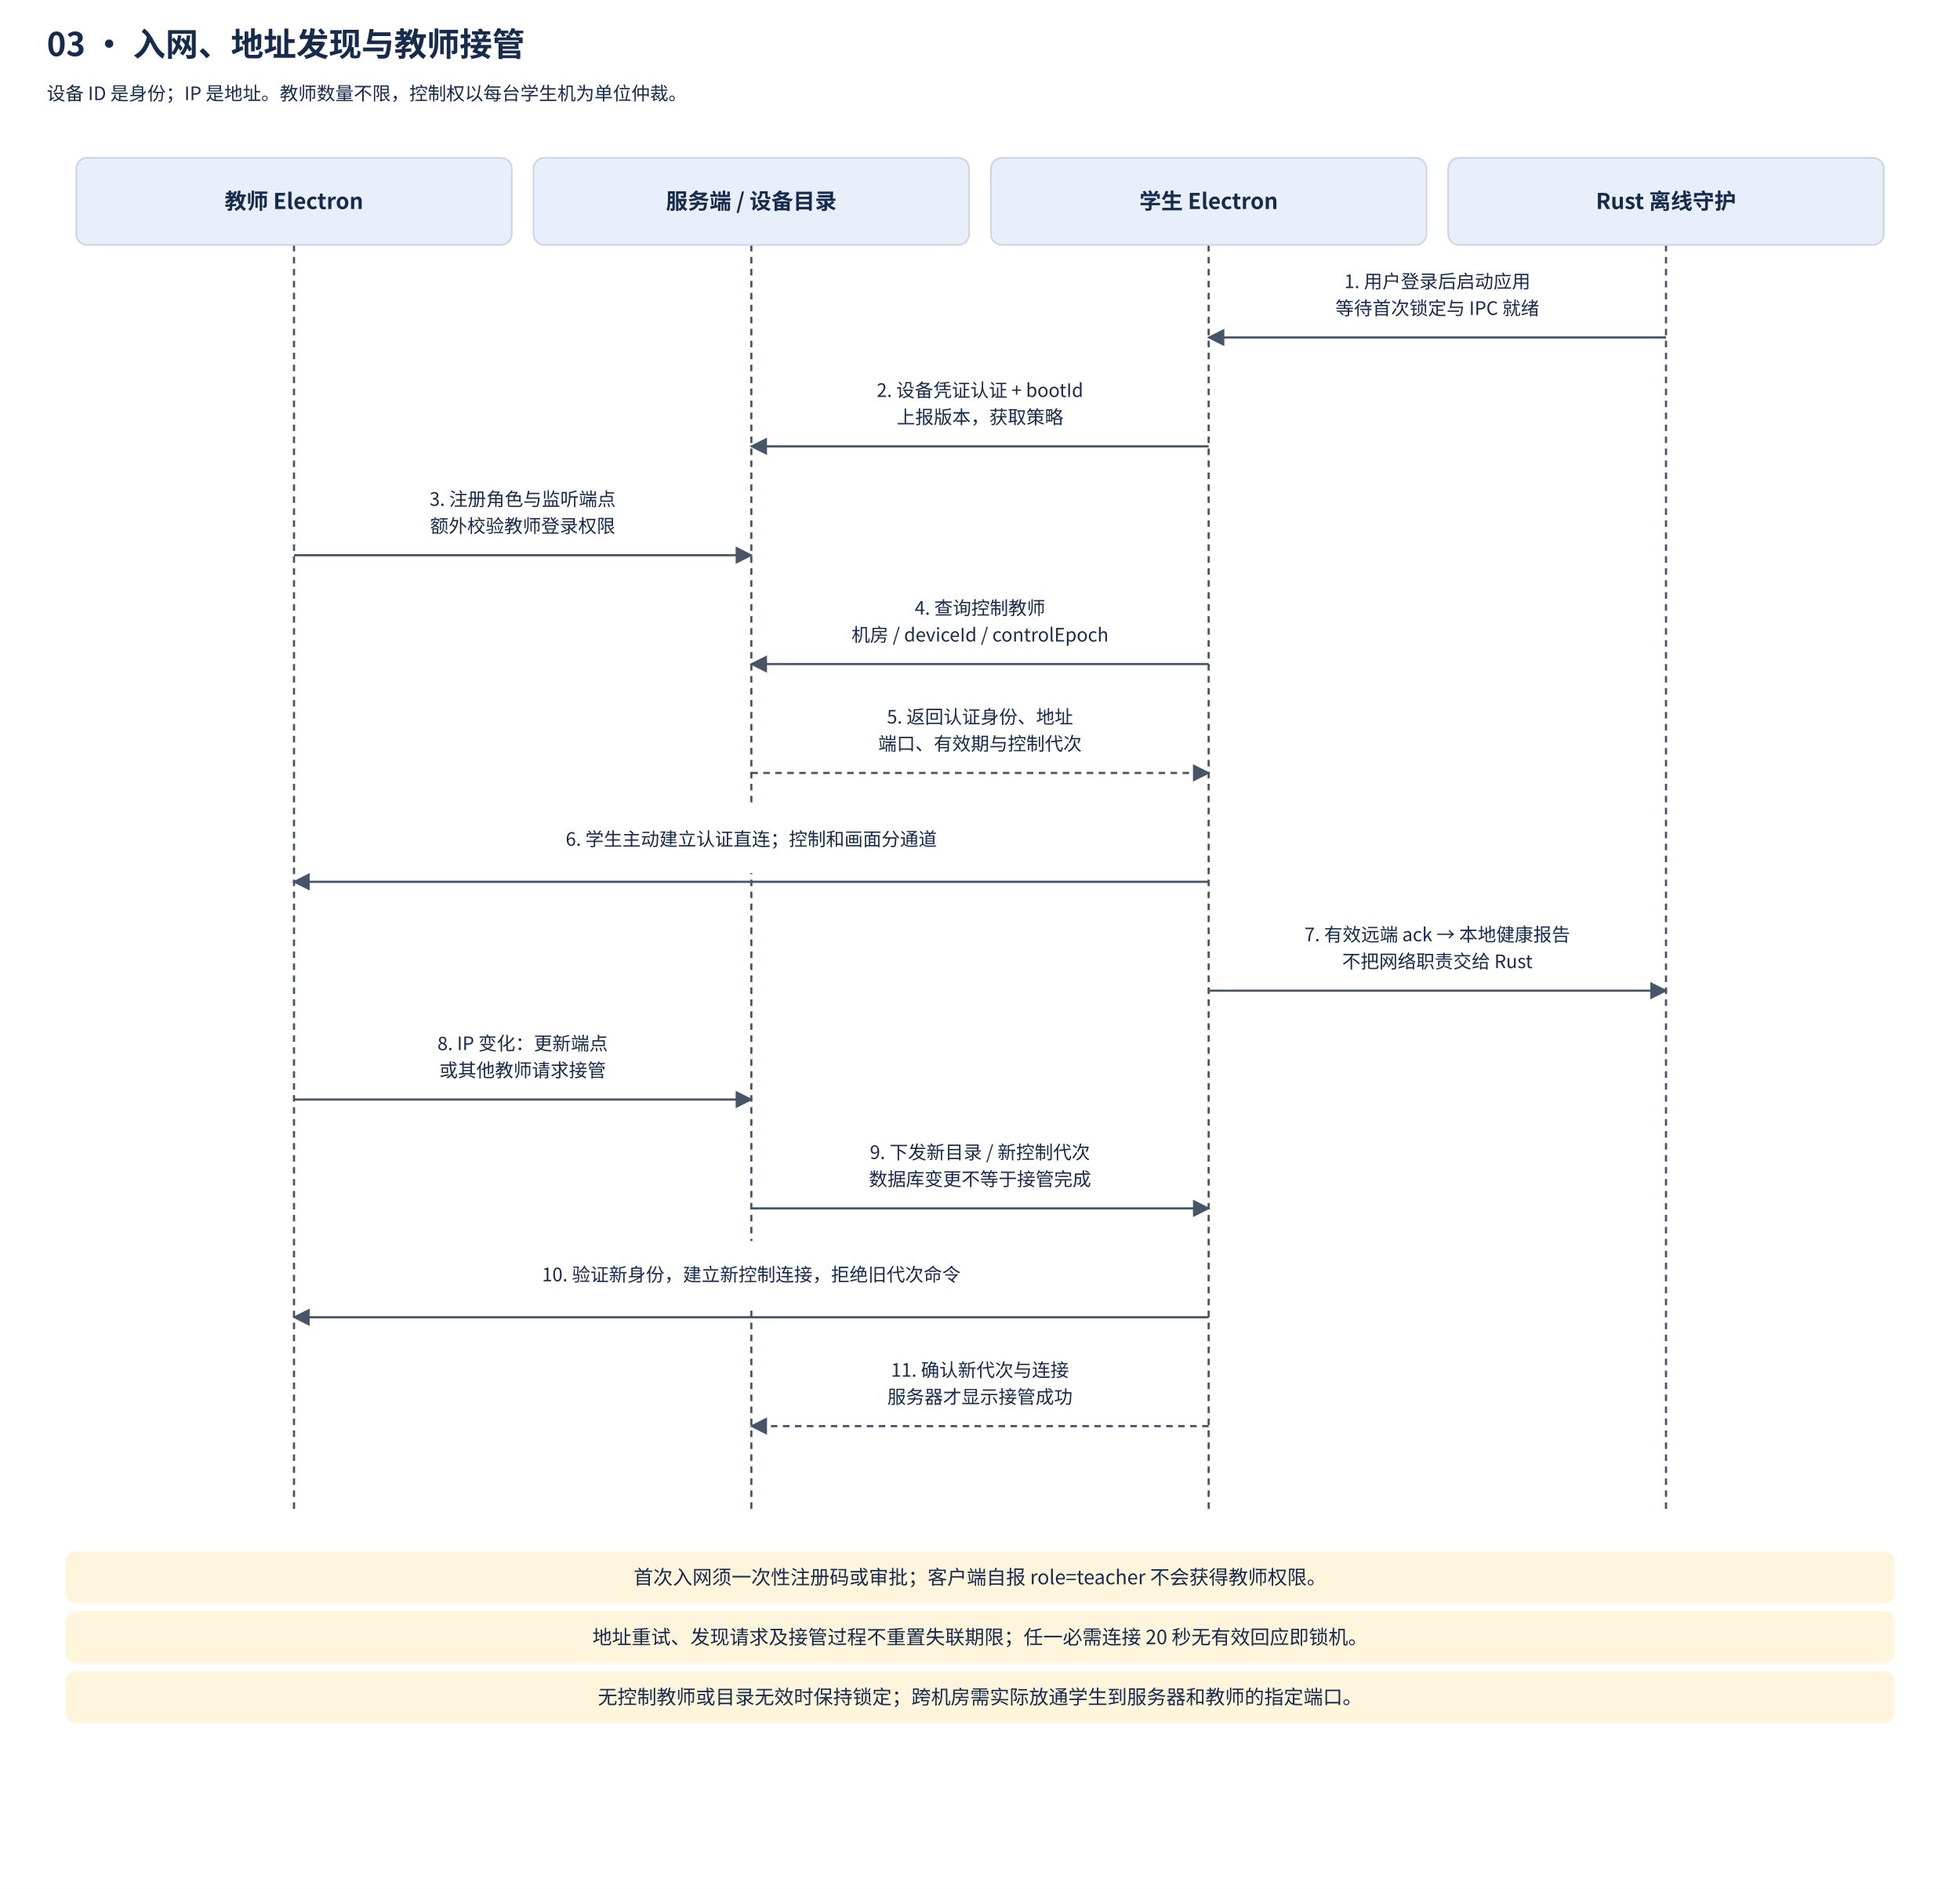
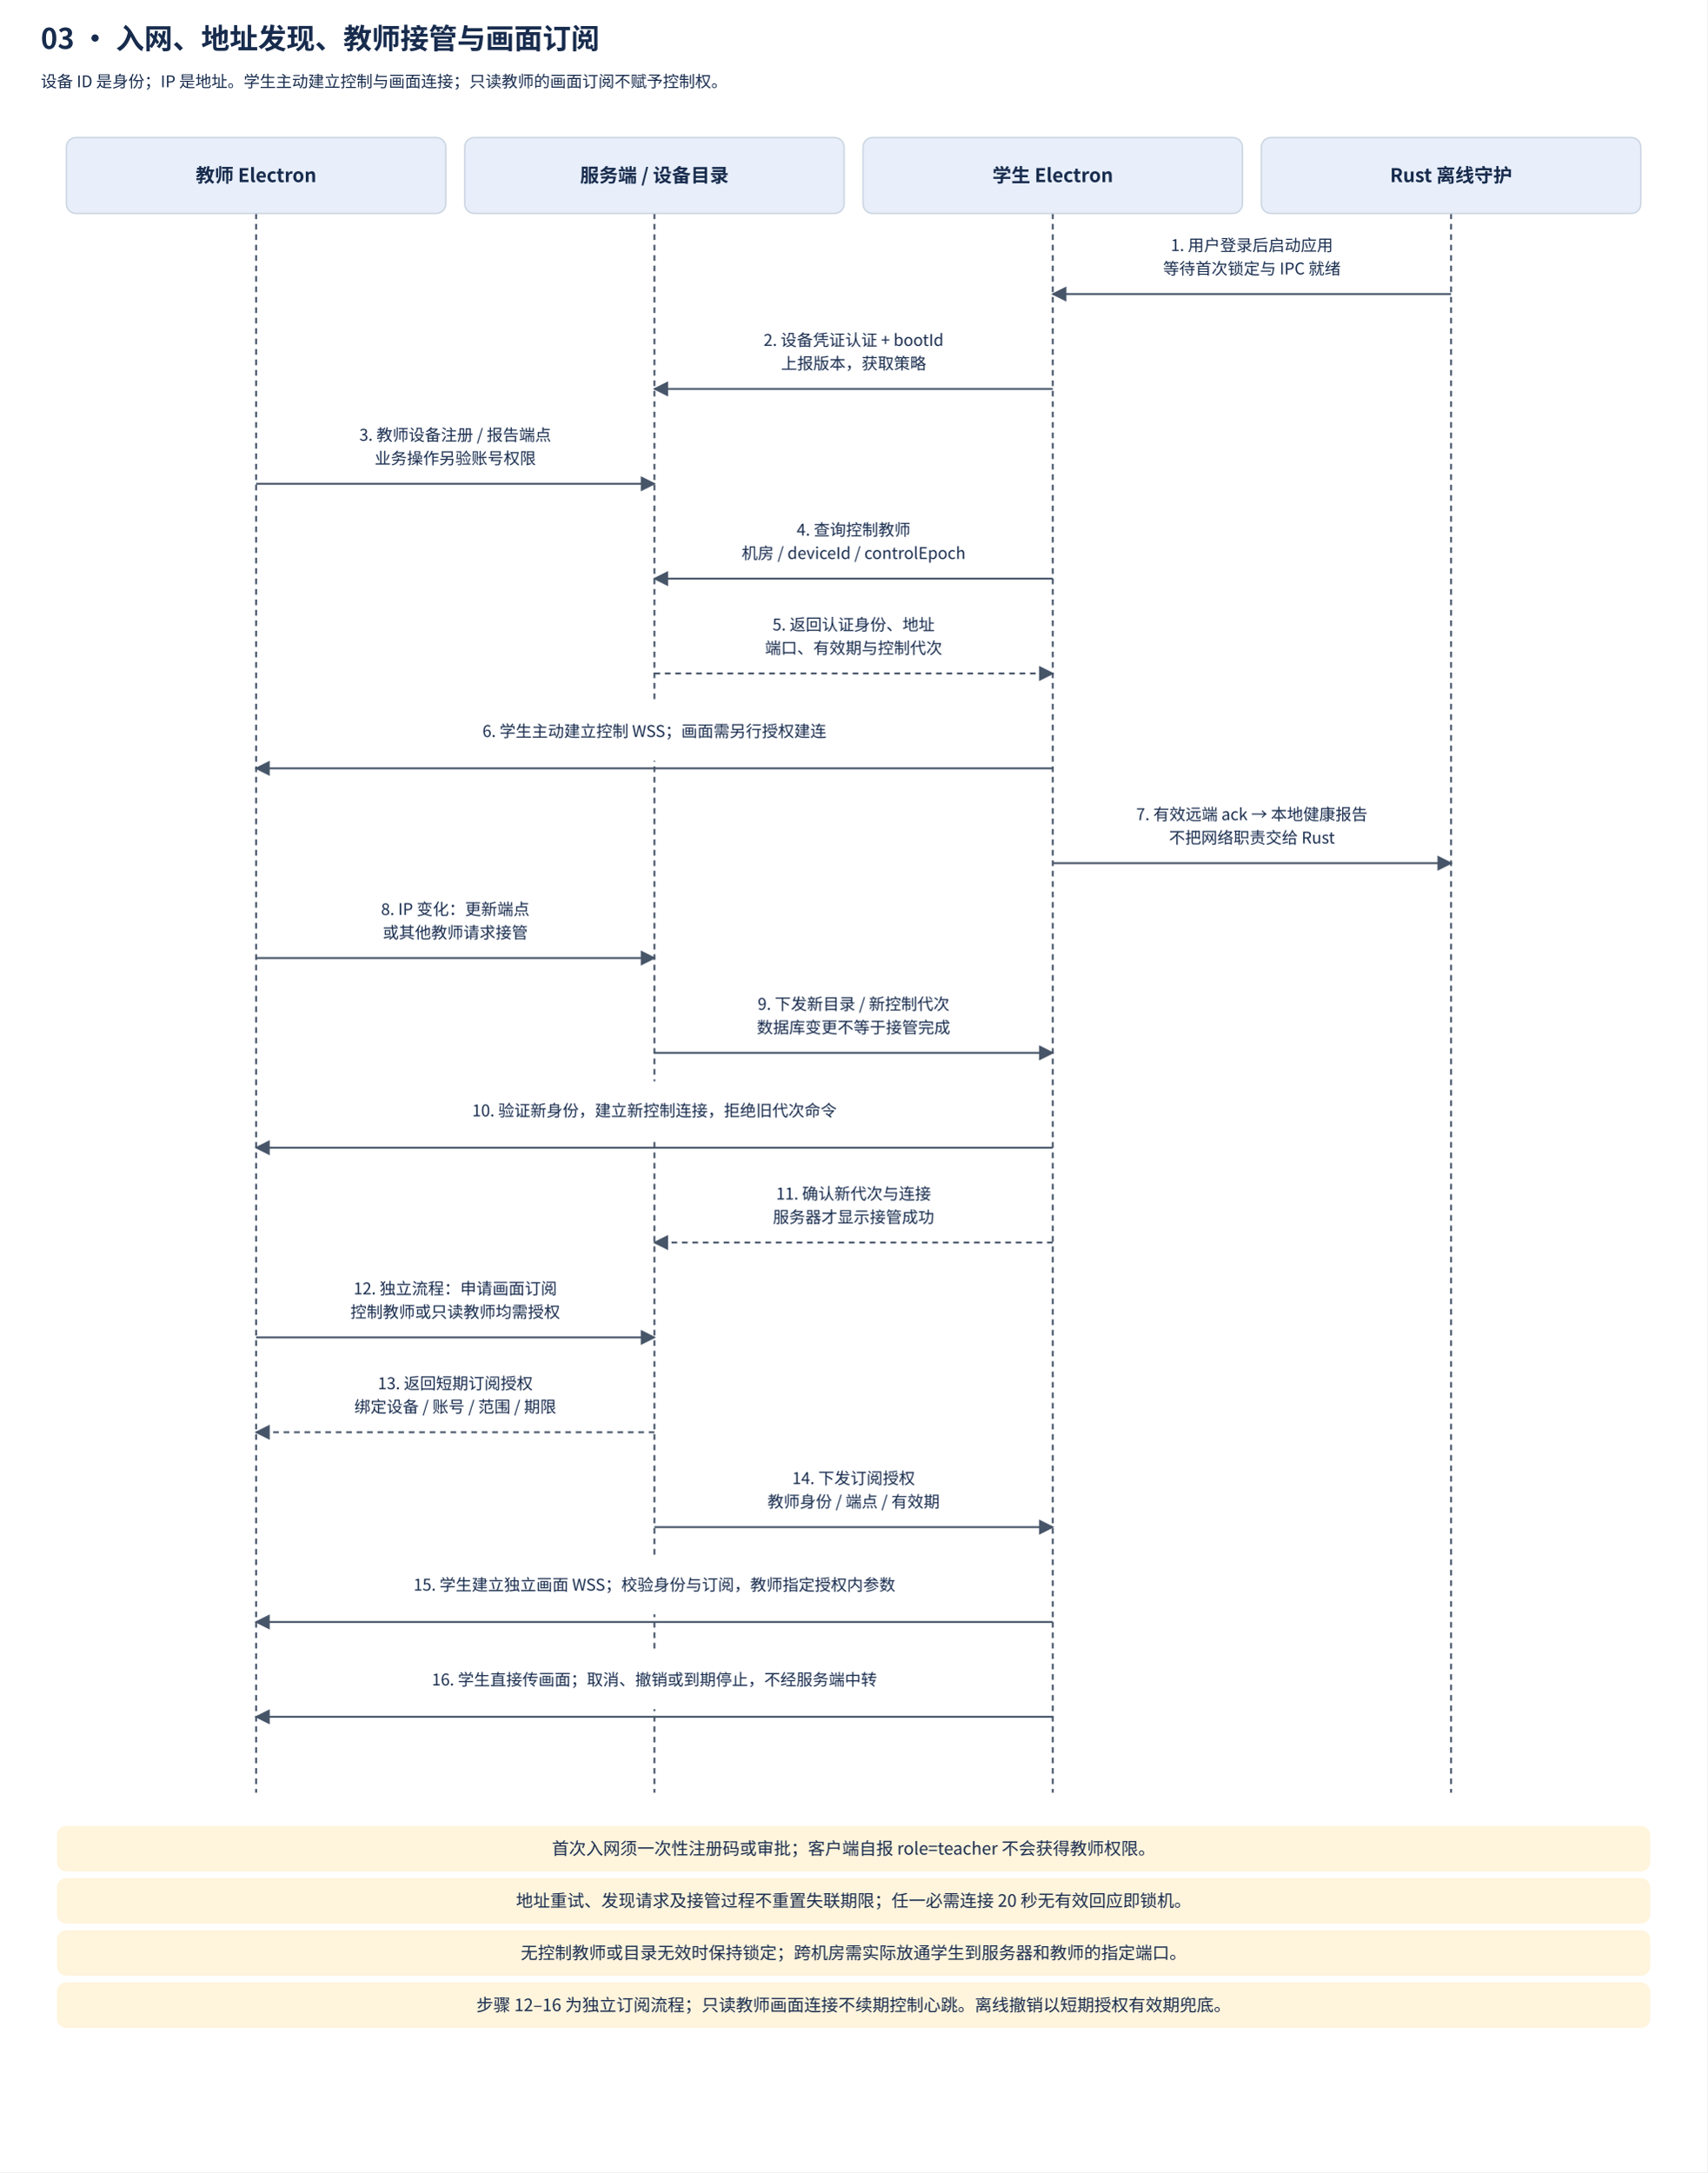
- <svg xmlns="http://www.w3.org/2000/svg" width="1800" height="1735" viewBox="0 0 1800 1735" role="img" aria-labelledby="title desc">
+ <svg xmlns="http://www.w3.org/2000/svg" width="1800" height="2290" viewBox="0 0 1800 2290" role="img" aria-labelledby="title desc">
  <defs>
    <marker id="arrow" viewBox="0 0 10 10" refX="9" refY="5" markerWidth="8" markerHeight="8" orient="auto-start-reverse">
      <path d="M 0 0 L 10 5 L 0 10 z" fill="#475569" />
    </marker>
  </defs>
-   <rect width="1800" height="1735" fill="#ffffff" />
-   <polyline points="270.0,225 270.0,1390" fill="none" stroke="#475569" stroke-width="2" stroke-linejoin="round" stroke-dasharray="6 5" />
-   <polyline points="690.0,225 690.0,1390" fill="none" stroke="#475569" stroke-width="2" stroke-linejoin="round" stroke-dasharray="6 5" />
-   <polyline points="1110.0,225 1110.0,1390" fill="none" stroke="#475569" stroke-width="2" stroke-linejoin="round" stroke-dasharray="6 5" />
-   <polyline points="1530.0,225 1530.0,1390" fill="none" stroke="#475569" stroke-width="2" stroke-linejoin="round" stroke-dasharray="6 5" />
+   <rect width="1800" height="2290" fill="#ffffff" />
+   <polyline points="270.0,225 270.0,1890" fill="none" stroke="#475569" stroke-width="2" stroke-linejoin="round" stroke-dasharray="6 5" />
+   <polyline points="690.0,225 690.0,1890" fill="none" stroke="#475569" stroke-width="2" stroke-linejoin="round" stroke-dasharray="6 5" />
+   <polyline points="1110.0,225 1110.0,1890" fill="none" stroke="#475569" stroke-width="2" stroke-linejoin="round" stroke-dasharray="6 5" />
+   <polyline points="1530.0,225 1530.0,1890" fill="none" stroke="#475569" stroke-width="2" stroke-linejoin="round" stroke-dasharray="6 5" />
  <polyline points="1530.0,310 1110.0,310" fill="none" stroke="#475569" stroke-width="2" stroke-linejoin="round" marker-end="url(#arrow)" />
  <polyline points="1110.0,410 690.0,410" fill="none" stroke="#475569" stroke-width="2" stroke-linejoin="round" marker-end="url(#arrow)" />
  <polyline points="270.0,510 690.0,510" fill="none" stroke="#475569" stroke-width="2" stroke-linejoin="round" marker-end="url(#arrow)" />
  <polyline points="1110.0,610 690.0,610" fill="none" stroke="#475569" stroke-width="2" stroke-linejoin="round" marker-end="url(#arrow)" />
  <polyline points="690.0,710 1110.0,710" fill="none" stroke="#475569" stroke-width="2" stroke-linejoin="round" marker-end="url(#arrow)" stroke-dasharray="6 5" />
  <polyline points="1110.0,810 270.0,810" fill="none" stroke="#475569" stroke-width="2" stroke-linejoin="round" marker-end="url(#arrow)" />
  <polyline points="1110.0,910 1530.0,910" fill="none" stroke="#475569" stroke-width="2" stroke-linejoin="round" marker-end="url(#arrow)" />
  <polyline points="270.0,1010 690.0,1010" fill="none" stroke="#475569" stroke-width="2" stroke-linejoin="round" marker-end="url(#arrow)" />
  <polyline points="690.0,1110 1110.0,1110" fill="none" stroke="#475569" stroke-width="2" stroke-linejoin="round" marker-end="url(#arrow)" />
  <polyline points="1110.0,1210 270.0,1210" fill="none" stroke="#475569" stroke-width="2" stroke-linejoin="round" marker-end="url(#arrow)" />
  <polyline points="1110.0,1310 690.0,1310" fill="none" stroke="#475569" stroke-width="2" stroke-linejoin="round" marker-end="url(#arrow)" stroke-dasharray="6 5" />
-   <text x="43" y="51.5" text-anchor="start" font-family="Microsoft YaHei, Noto Sans CJK SC, sans-serif" font-size="30" font-weight="600" fill="#172b4d">03 · 入网、地址发现与教师接管</text>
-   <text x="43" y="91.95" text-anchor="start" font-family="Microsoft YaHei, Noto Sans CJK SC, sans-serif" font-size="17" font-weight="400" fill="#172b4d">设备 ID 是身份；IP 是地址。教师数量不限，控制权以每台学生机为单位仲裁。</text>
+   <polyline points="270.0,1410 690.0,1410" fill="none" stroke="#475569" stroke-width="2" stroke-linejoin="round" marker-end="url(#arrow)" />
+   <polyline points="690.0,1510 270.0,1510" fill="none" stroke="#475569" stroke-width="2" stroke-linejoin="round" marker-end="url(#arrow)" stroke-dasharray="6 5" />
+   <polyline points="690.0,1610 1110.0,1610" fill="none" stroke="#475569" stroke-width="2" stroke-linejoin="round" marker-end="url(#arrow)" />
+   <polyline points="1110.0,1710 270.0,1710" fill="none" stroke="#475569" stroke-width="2" stroke-linejoin="round" marker-end="url(#arrow)" />
+   <polyline points="1110.0,1810 270.0,1810" fill="none" stroke="#475569" stroke-width="2" stroke-linejoin="round" marker-end="url(#arrow)" />
+   <text x="43" y="51.5" text-anchor="start" font-family="Microsoft YaHei, Noto Sans CJK SC, sans-serif" font-size="30" font-weight="600" fill="#172b4d">03 · 入网、地址发现、教师接管与画面订阅</text>
+   <text x="43" y="91.95" text-anchor="start" font-family="Microsoft YaHei, Noto Sans CJK SC, sans-serif" font-size="17" font-weight="400" fill="#172b4d">设备 ID 是身份；IP 是地址。学生主动建立控制与画面连接；只读教师的画面订阅不赋予控制权。</text>
  <rect x="70.0" y="145" width="400.0" height="80" rx="10" fill="#e8effa" stroke="#cbd5e1" stroke-width="1.5" />
  <text x="270.0" y="192.0" text-anchor="middle" font-family="Microsoft YaHei, Noto Sans CJK SC, sans-serif" font-size="20" font-weight="600" fill="#172b4d">教师 Electron</text>
  <rect x="490.0" y="145" width="400.0" height="80" rx="10" fill="#e8effa" stroke="#cbd5e1" stroke-width="1.5" />
  <text x="690.0" y="192.0" text-anchor="middle" font-family="Microsoft YaHei, Noto Sans CJK SC, sans-serif" font-size="20" font-weight="600" fill="#172b4d">服务端 / 设备目录</text>
  <rect x="910.0" y="145" width="400.0" height="80" rx="10" fill="#e8effa" stroke="#cbd5e1" stroke-width="1.5" />
  <text x="1110.0" y="192.0" text-anchor="middle" font-family="Microsoft YaHei, Noto Sans CJK SC, sans-serif" font-size="20" font-weight="600" fill="#172b4d">学生 Electron</text>
  <rect x="1330.0" y="145" width="400.0" height="80" rx="10" fill="#e8effa" stroke="#cbd5e1" stroke-width="1.5" />
  <text x="1530.0" y="192.0" text-anchor="middle" font-family="Microsoft YaHei, Noto Sans CJK SC, sans-serif" font-size="20" font-weight="600" fill="#172b4d">Rust 离线守护</text>
  <rect x="1118.0" y="240" width="404.0" height="62" rx="10" fill="#ffffff" stroke="none" stroke-width="1.5" />
  <text x="1320.0" y="264.625" text-anchor="middle" font-family="Microsoft YaHei, Noto Sans CJK SC, sans-serif" font-size="17" font-weight="400" fill="#172b4d">1. 用户登录后启动应用</text>
  <text x="1320.0" y="289.275" text-anchor="middle" font-family="Microsoft YaHei, Noto Sans CJK SC, sans-serif" font-size="17" font-weight="400" fill="#172b4d">等待首次锁定与 IPC 就绪</text>
  <rect x="698.0" y="340" width="404.0" height="62" rx="10" fill="#ffffff" stroke="none" stroke-width="1.5" />
  <text x="900.0" y="364.625" text-anchor="middle" font-family="Microsoft YaHei, Noto Sans CJK SC, sans-serif" font-size="17" font-weight="400" fill="#172b4d">2. 设备凭证认证 + bootId</text>
  <text x="900.0" y="389.275" text-anchor="middle" font-family="Microsoft YaHei, Noto Sans CJK SC, sans-serif" font-size="17" font-weight="400" fill="#172b4d">上报版本，获取策略</text>
  <rect x="278.0" y="440" width="404.0" height="62" rx="10" fill="#ffffff" stroke="none" stroke-width="1.5" />
-   <text x="480.0" y="464.625" text-anchor="middle" font-family="Microsoft YaHei, Noto Sans CJK SC, sans-serif" font-size="17" font-weight="400" fill="#172b4d">3. 注册角色与监听端点</text>
-   <text x="480.0" y="489.275" text-anchor="middle" font-family="Microsoft YaHei, Noto Sans CJK SC, sans-serif" font-size="17" font-weight="400" fill="#172b4d">额外校验教师登录权限</text>
+   <text x="480.0" y="464.625" text-anchor="middle" font-family="Microsoft YaHei, Noto Sans CJK SC, sans-serif" font-size="17" font-weight="400" fill="#172b4d">3. 教师设备注册 / 报告端点</text>
+   <text x="480.0" y="489.275" text-anchor="middle" font-family="Microsoft YaHei, Noto Sans CJK SC, sans-serif" font-size="17" font-weight="400" fill="#172b4d">业务操作另验账号权限</text>
  <rect x="698.0" y="540" width="404.0" height="62" rx="10" fill="#ffffff" stroke="none" stroke-width="1.5" />
  <text x="900.0" y="564.625" text-anchor="middle" font-family="Microsoft YaHei, Noto Sans CJK SC, sans-serif" font-size="17" font-weight="400" fill="#172b4d">4. 查询控制教师</text>
  <text x="900.0" y="589.275" text-anchor="middle" font-family="Microsoft YaHei, Noto Sans CJK SC, sans-serif" font-size="17" font-weight="400" fill="#172b4d">机房 / deviceId / controlEpoch</text>
  <rect x="698.0" y="640" width="404.0" height="62" rx="10" fill="#ffffff" stroke="none" stroke-width="1.5" />
  <text x="900.0" y="664.625" text-anchor="middle" font-family="Microsoft YaHei, Noto Sans CJK SC, sans-serif" font-size="17" font-weight="400" fill="#172b4d">5. 返回认证身份、地址</text>
  <text x="900.0" y="689.275" text-anchor="middle" font-family="Microsoft YaHei, Noto Sans CJK SC, sans-serif" font-size="17" font-weight="400" fill="#172b4d">端口、有效期与控制代次</text>
  <rect x="278.0" y="740" width="824.0" height="62" rx="10" fill="#ffffff" stroke="none" stroke-width="1.5" />
-   <text x="690.0" y="776.95" text-anchor="middle" font-family="Microsoft YaHei, Noto Sans CJK SC, sans-serif" font-size="17" font-weight="400" fill="#172b4d">6. 学生主动建立认证直连；控制和画面分通道</text>
+   <text x="690.0" y="776.95" text-anchor="middle" font-family="Microsoft YaHei, Noto Sans CJK SC, sans-serif" font-size="17" font-weight="400" fill="#172b4d">6. 学生主动建立控制 WSS；画面需另行授权建连</text>
  <rect x="1118.0" y="840" width="404.0" height="62" rx="10" fill="#ffffff" stroke="none" stroke-width="1.5" />
  <text x="1320.0" y="864.625" text-anchor="middle" font-family="Microsoft YaHei, Noto Sans CJK SC, sans-serif" font-size="17" font-weight="400" fill="#172b4d">7. 有效远端 ack → 本地健康报告</text>
  <text x="1320.0" y="889.275" text-anchor="middle" font-family="Microsoft YaHei, Noto Sans CJK SC, sans-serif" font-size="17" font-weight="400" fill="#172b4d">不把网络职责交给 Rust</text>
  <rect x="278.0" y="940" width="404.0" height="62" rx="10" fill="#ffffff" stroke="none" stroke-width="1.5" />
  <text x="480.0" y="964.625" text-anchor="middle" font-family="Microsoft YaHei, Noto Sans CJK SC, sans-serif" font-size="17" font-weight="400" fill="#172b4d">8. IP 变化：更新端点</text>
  <text x="480.0" y="989.275" text-anchor="middle" font-family="Microsoft YaHei, Noto Sans CJK SC, sans-serif" font-size="17" font-weight="400" fill="#172b4d">或其他教师请求接管</text>
  <rect x="698.0" y="1040" width="404.0" height="62" rx="10" fill="#ffffff" stroke="none" stroke-width="1.5" />
  <text x="900.0" y="1064.625" text-anchor="middle" font-family="Microsoft YaHei, Noto Sans CJK SC, sans-serif" font-size="17" font-weight="400" fill="#172b4d">9. 下发新目录 / 新控制代次</text>
  <text x="900.0" y="1089.275" text-anchor="middle" font-family="Microsoft YaHei, Noto Sans CJK SC, sans-serif" font-size="17" font-weight="400" fill="#172b4d">数据库变更不等于接管完成</text>
  <rect x="278.0" y="1140" width="824.0" height="62" rx="10" fill="#ffffff" stroke="none" stroke-width="1.5" />
  <text x="690.0" y="1176.95" text-anchor="middle" font-family="Microsoft YaHei, Noto Sans CJK SC, sans-serif" font-size="17" font-weight="400" fill="#172b4d">10. 验证新身份，建立新控制连接，拒绝旧代次命令</text>
  <rect x="698.0" y="1240" width="404.0" height="62" rx="10" fill="#ffffff" stroke="none" stroke-width="1.5" />
  <text x="900.0" y="1264.625" text-anchor="middle" font-family="Microsoft YaHei, Noto Sans CJK SC, sans-serif" font-size="17" font-weight="400" fill="#172b4d">11. 确认新代次与连接</text>
  <text x="900.0" y="1289.275" text-anchor="middle" font-family="Microsoft YaHei, Noto Sans CJK SC, sans-serif" font-size="17" font-weight="400" fill="#172b4d">服务器才显示接管成功</text>
-   <rect x="60" y="1425" width="1680" height="48" rx="10" fill="#fff4dc" stroke="none" stroke-width="1.5" />
-   <text x="900.0" y="1455.3" text-anchor="middle" font-family="Microsoft YaHei, Noto Sans CJK SC, sans-serif" font-size="18" font-weight="400" fill="#172b4d">首次入网须一次性注册码或审批；客户端自报 role=teacher 不会获得教师权限。</text>
-   <rect x="60" y="1480" width="1680" height="48" rx="10" fill="#fff4dc" stroke="none" stroke-width="1.5" />
-   <text x="900.0" y="1510.3" text-anchor="middle" font-family="Microsoft YaHei, Noto Sans CJK SC, sans-serif" font-size="18" font-weight="400" fill="#172b4d">地址重试、发现请求及接管过程不重置失联期限；任一必需连接 20 秒无有效回应即锁机。</text>
-   <rect x="60" y="1535" width="1680" height="48" rx="10" fill="#fff4dc" stroke="none" stroke-width="1.5" />
-   <text x="900.0" y="1565.3" text-anchor="middle" font-family="Microsoft YaHei, Noto Sans CJK SC, sans-serif" font-size="18" font-weight="400" fill="#172b4d">无控制教师或目录无效时保持锁定；跨机房需实际放通学生到服务器和教师的指定端口。</text>
+   <rect x="278.0" y="1340" width="404.0" height="62" rx="10" fill="#ffffff" stroke="none" stroke-width="1.5" />
+   <text x="480.0" y="1364.625" text-anchor="middle" font-family="Microsoft YaHei, Noto Sans CJK SC, sans-serif" font-size="17" font-weight="400" fill="#172b4d">12. 独立流程：申请画面订阅</text>
+   <text x="480.0" y="1389.275" text-anchor="middle" font-family="Microsoft YaHei, Noto Sans CJK SC, sans-serif" font-size="17" font-weight="400" fill="#172b4d">控制教师或只读教师均需授权</text>
+   <rect x="278.0" y="1440" width="404.0" height="62" rx="10" fill="#ffffff" stroke="none" stroke-width="1.5" />
+   <text x="480.0" y="1464.625" text-anchor="middle" font-family="Microsoft YaHei, Noto Sans CJK SC, sans-serif" font-size="17" font-weight="400" fill="#172b4d">13. 返回短期订阅授权</text>
+   <text x="480.0" y="1489.275" text-anchor="middle" font-family="Microsoft YaHei, Noto Sans CJK SC, sans-serif" font-size="17" font-weight="400" fill="#172b4d">绑定设备 / 账号 / 范围 / 期限</text>
+   <rect x="698.0" y="1540" width="404.0" height="62" rx="10" fill="#ffffff" stroke="none" stroke-width="1.5" />
+   <text x="900.0" y="1564.625" text-anchor="middle" font-family="Microsoft YaHei, Noto Sans CJK SC, sans-serif" font-size="17" font-weight="400" fill="#172b4d">14. 下发订阅授权</text>
+   <text x="900.0" y="1589.275" text-anchor="middle" font-family="Microsoft YaHei, Noto Sans CJK SC, sans-serif" font-size="17" font-weight="400" fill="#172b4d">教师身份 / 端点 / 有效期</text>
+   <rect x="278.0" y="1640" width="824.0" height="62" rx="10" fill="#ffffff" stroke="none" stroke-width="1.5" />
+   <text x="690.0" y="1676.95" text-anchor="middle" font-family="Microsoft YaHei, Noto Sans CJK SC, sans-serif" font-size="17" font-weight="400" fill="#172b4d">15. 学生建立独立画面 WSS；校验身份与订阅，教师指定授权内参数</text>
+   <rect x="278.0" y="1740" width="824.0" height="62" rx="10" fill="#ffffff" stroke="none" stroke-width="1.5" />
+   <text x="690.0" y="1776.95" text-anchor="middle" font-family="Microsoft YaHei, Noto Sans CJK SC, sans-serif" font-size="17" font-weight="400" fill="#172b4d">16. 学生直接传画面；取消、撤销或到期停止，不经服务端中转</text>
+   <rect x="60" y="1925" width="1680" height="48" rx="10" fill="#fff4dc" stroke="none" stroke-width="1.5" />
+   <text x="900.0" y="1955.3" text-anchor="middle" font-family="Microsoft YaHei, Noto Sans CJK SC, sans-serif" font-size="18" font-weight="400" fill="#172b4d">首次入网须一次性注册码或审批；客户端自报 role=teacher 不会获得教师权限。</text>
+   <rect x="60" y="1980" width="1680" height="48" rx="10" fill="#fff4dc" stroke="none" stroke-width="1.5" />
+   <text x="900.0" y="2010.3" text-anchor="middle" font-family="Microsoft YaHei, Noto Sans CJK SC, sans-serif" font-size="18" font-weight="400" fill="#172b4d">地址重试、发现请求及接管过程不重置失联期限；任一必需连接 20 秒无有效回应即锁机。</text>
+   <rect x="60" y="2035" width="1680" height="48" rx="10" fill="#fff4dc" stroke="none" stroke-width="1.5" />
+   <text x="900.0" y="2065.3" text-anchor="middle" font-family="Microsoft YaHei, Noto Sans CJK SC, sans-serif" font-size="18" font-weight="400" fill="#172b4d">无控制教师或目录无效时保持锁定；跨机房需实际放通学生到服务器和教师的指定端口。</text>
+   <rect x="60" y="2090" width="1680" height="48" rx="10" fill="#fff4dc" stroke="none" stroke-width="1.5" />
+   <text x="900.0" y="2120.3" text-anchor="middle" font-family="Microsoft YaHei, Noto Sans CJK SC, sans-serif" font-size="18" font-weight="400" fill="#172b4d">步骤 12–16 为独立订阅流程；只读教师画面连接不续期控制心跳。离线撤销以短期授权有效期兜底。</text>
</svg>
